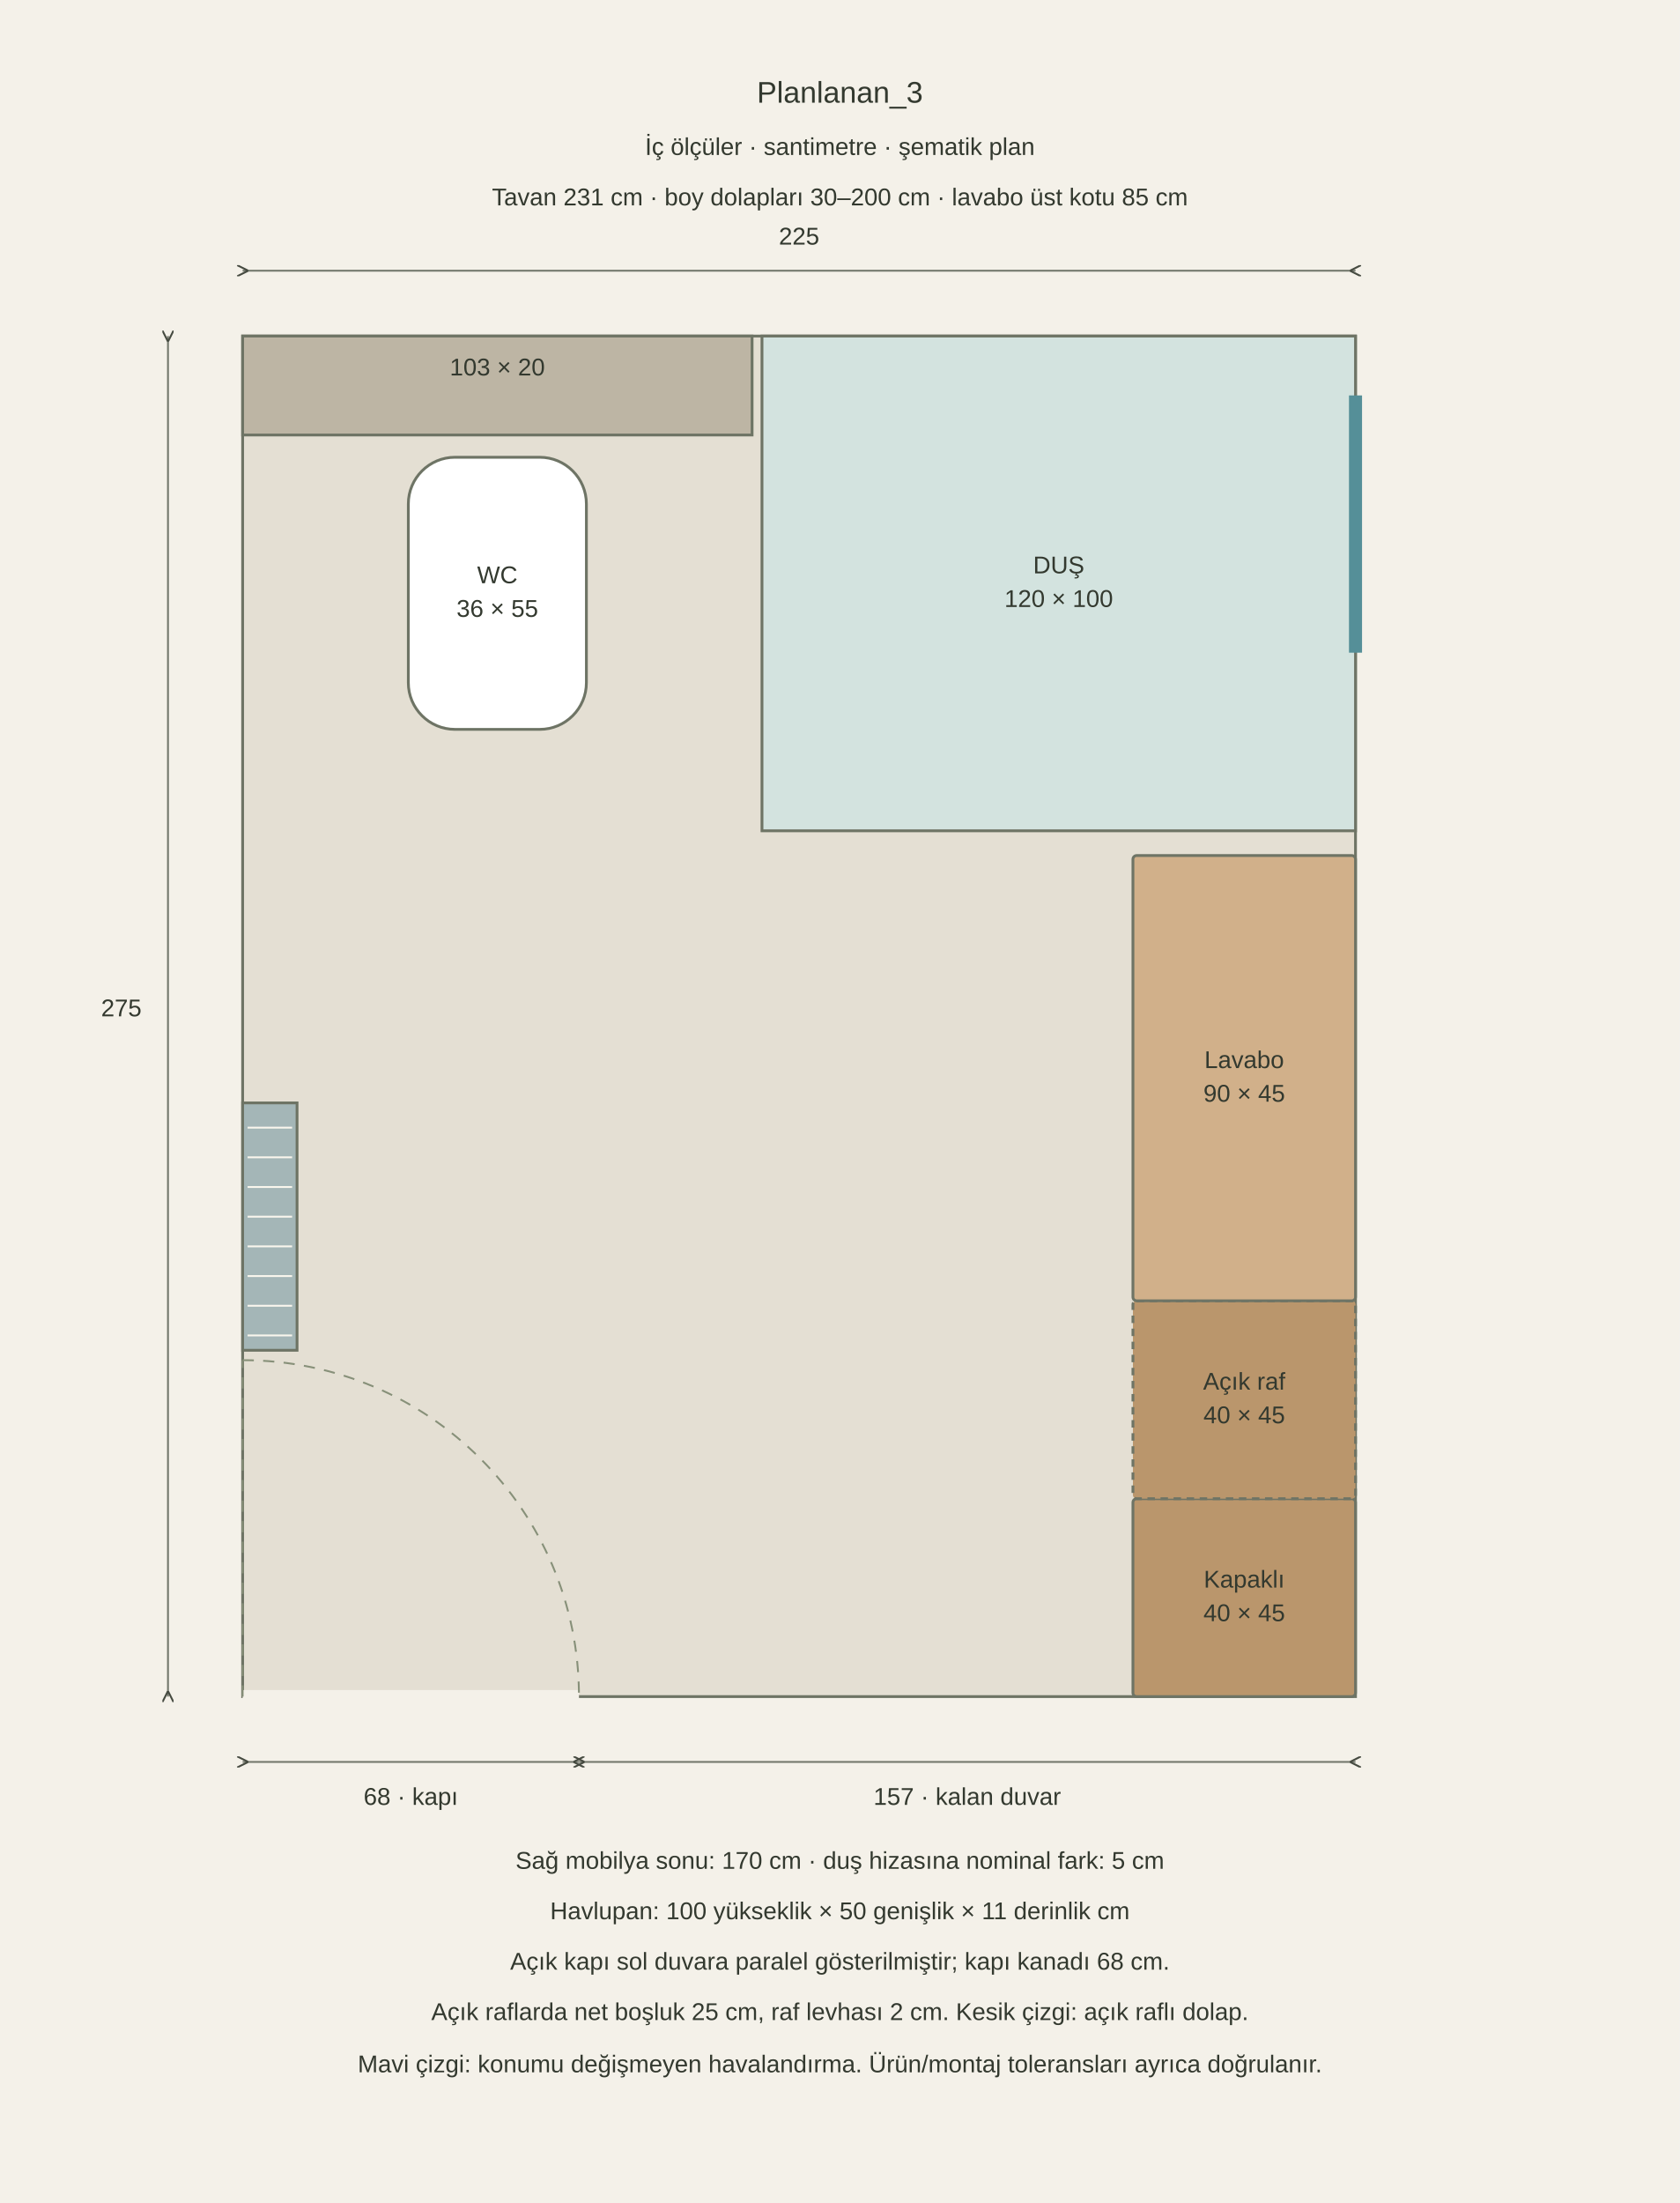
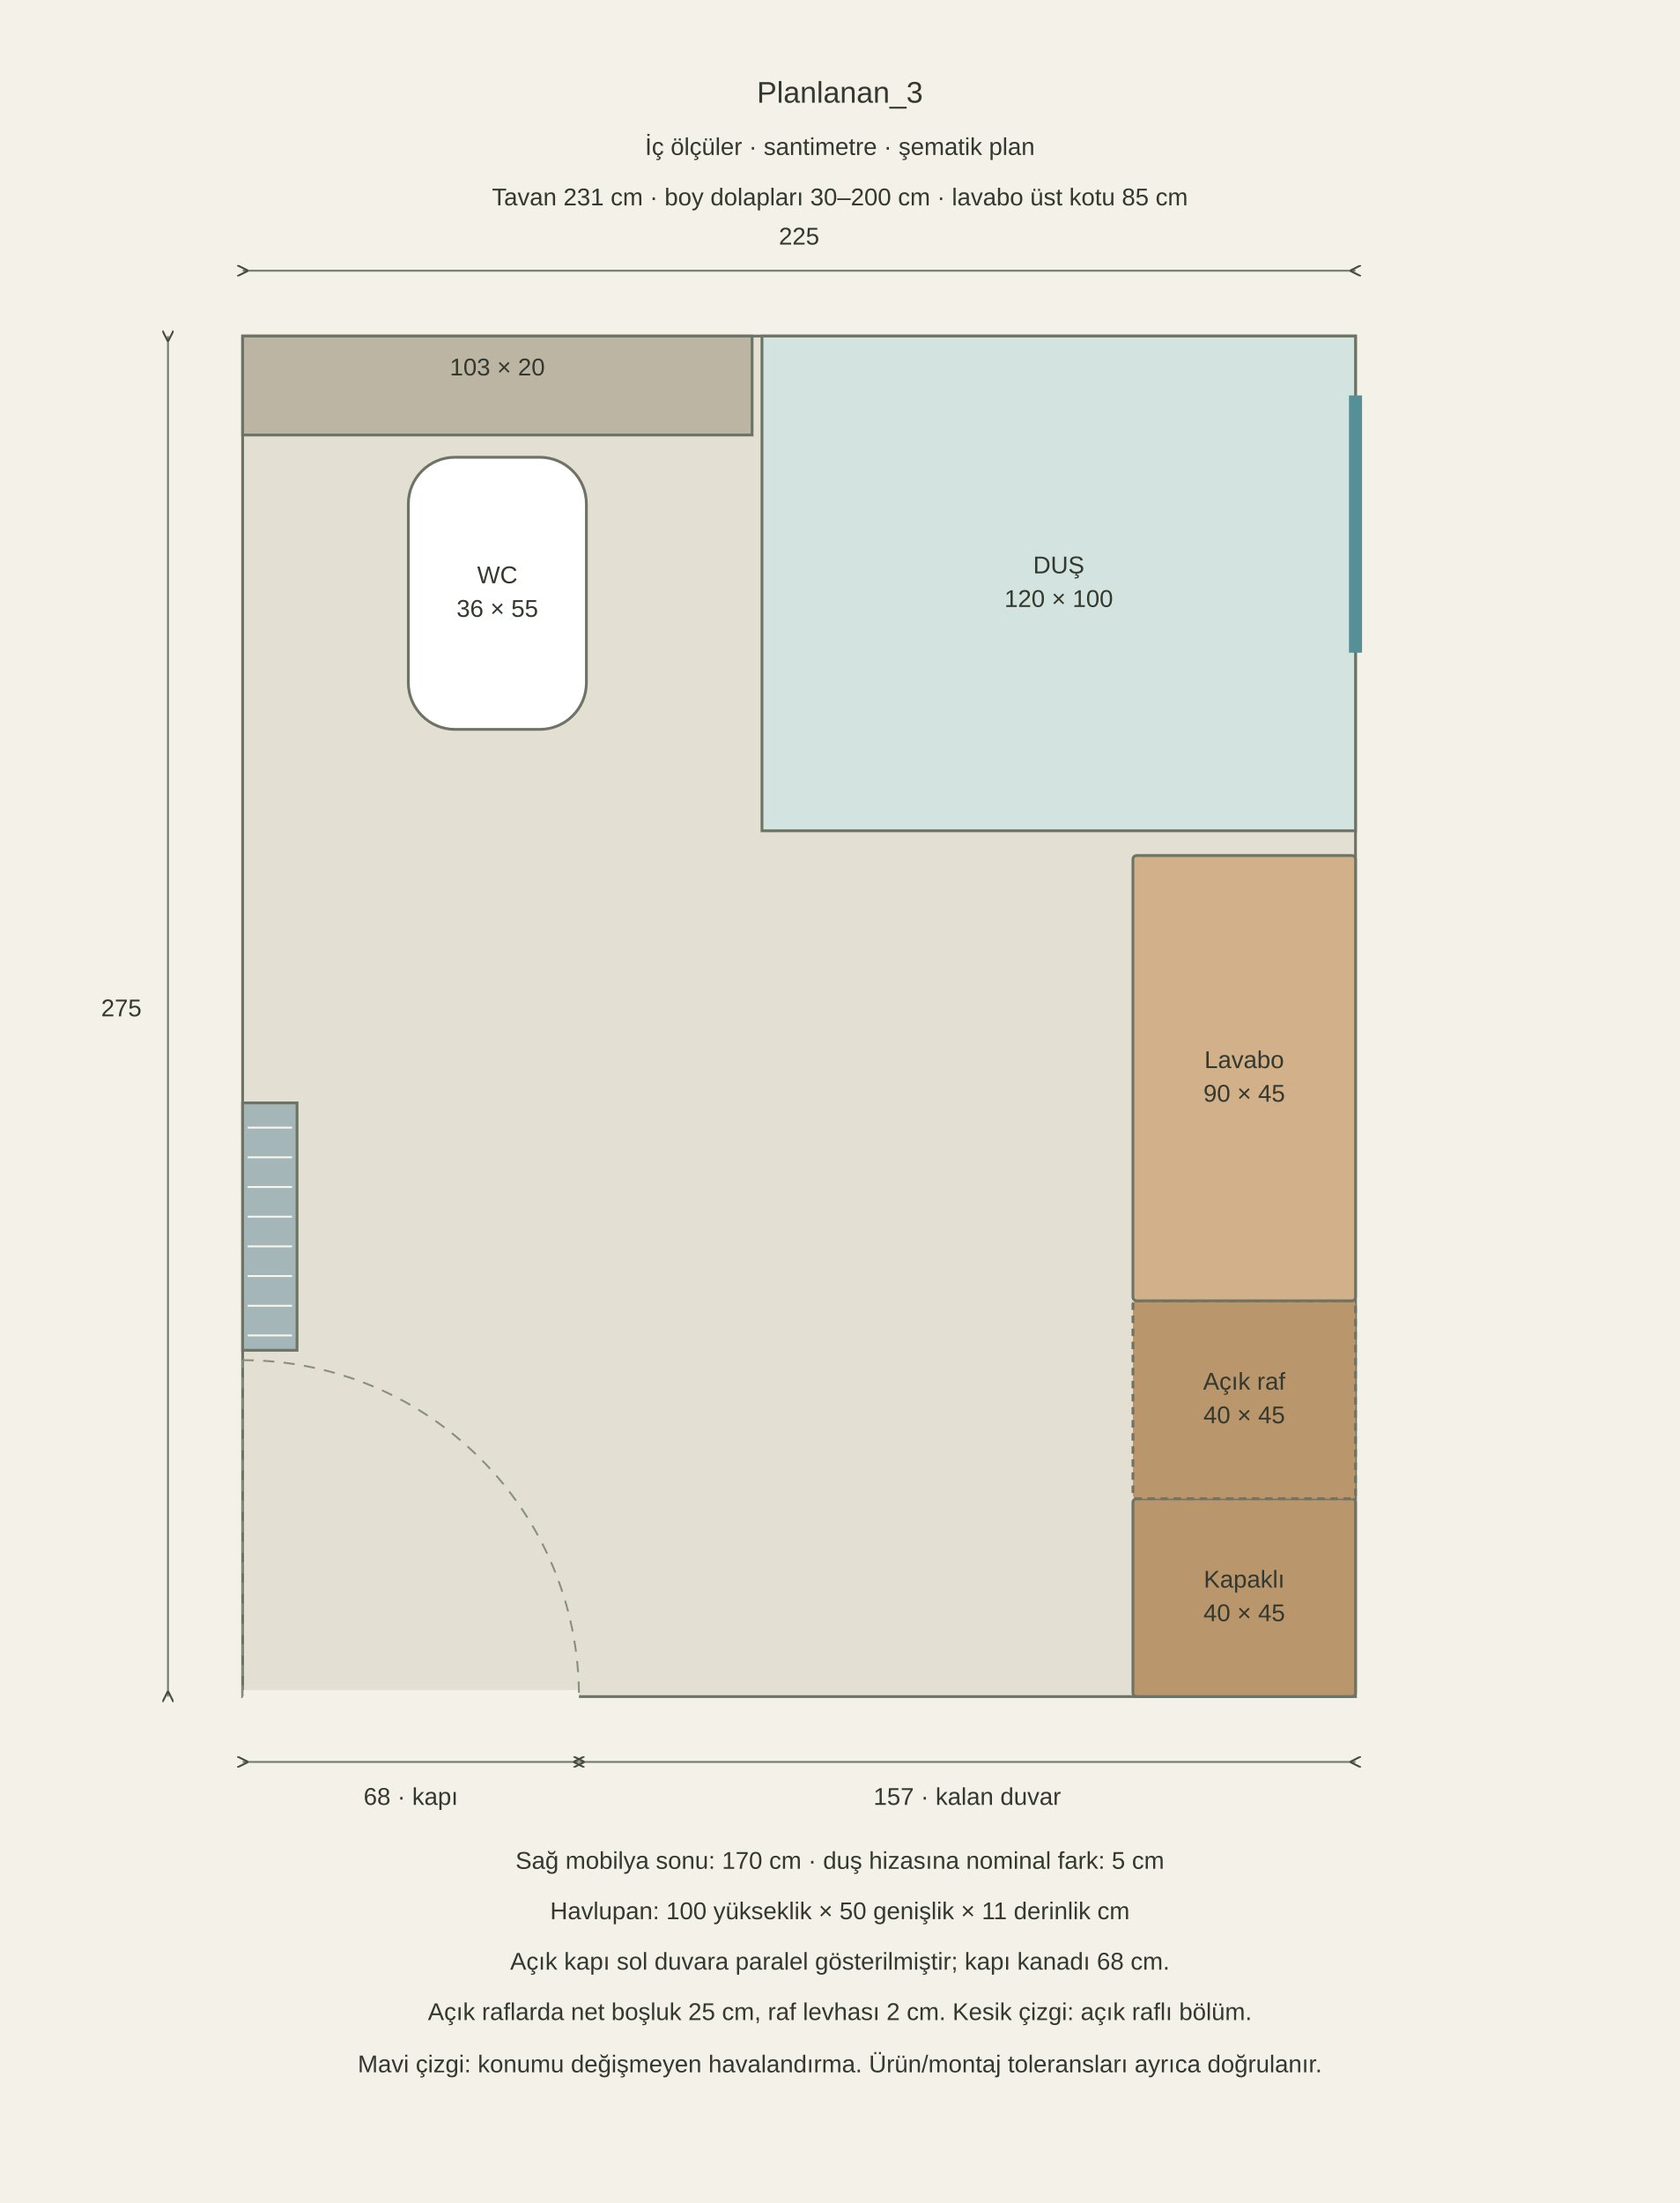
<svg xmlns="http://www.w3.org/2000/svg" width="900" height="1180" viewBox="0 0 900 1180">
  <defs>
    <marker id="arrow" markerWidth="6" markerHeight="6" refX="3" refY="3" orient="auto-start-reverse">
      <path d="M6 0L0 3L6 6" fill="none" stroke="#454a40" />
    </marker>
    <marker id="flow" markerWidth="6" markerHeight="6" refX="6" refY="3" orient="auto">
      <path d="M0 0L6 3L0 6" fill="#526943" />
    </marker>
  </defs>
  <style>text{font-family:Arial,sans-serif;fill:#33392f;font-size:16px}.small{font-size:13px}.dim{stroke:#74796d;stroke-width:1;marker-start:url(#arrow);marker-end:url(#arrow)}</style>
  <rect width="900" height="1180" fill="#f4f1e9" />
  <text x="450" y="55" text-anchor="middle" class="">Planlanan_3</text>
  <text x="450" y="83" text-anchor="middle" class="small">İç ölçüler · santimetre · şematik plan</text>
  <text x="450" y="110" text-anchor="middle" class="small">Tavan 231 cm · boy dolapları 30–200 cm · lavabo üst kotu 85 cm</text>
  <rect x="130.0" y="180.0" width="596.25" height="728.75" rx="0" fill="#e4dfd3" stroke="#6e7465" stroke-width="1.5" />
  <rect x="408.25" y="180.0" width="318.0" height="265.0" rx="0" fill="#d3e3df" stroke="#6e7465" stroke-width="1.5" />
  <text x="567.25" y="307.1" text-anchor="middle" class="small">DUŞ</text>
  <text x="567.25" y="325.1" text-anchor="middle" class="small">120 × 100</text>
  <rect x="130.0" y="180.0" width="272.95" height="53.0" rx="0" fill="#bdb5a4" stroke="#6e7465" stroke-width="1.5" />
  <text x="266.475" y="201.1" text-anchor="middle" class="small">103 × 20</text>
  <rect x="218.775" y="244.925" width="95.4" height="145.75" rx="25" fill="#fff" stroke="#6e7465" stroke-width="1.5" />
  <text x="266.475" y="312.4" text-anchor="middle" class="small">WC</text>
  <text x="266.475" y="330.4" text-anchor="middle" class="small">36 × 55</text>
  <rect x="607.0" y="802.75" width="119.25" height="106.0" rx="2" fill="#ba966c" stroke="#6e7465" stroke-width="1.5" />
  <text x="666.625" y="850.35" text-anchor="middle" class="small">Kapaklı</text>
  <text x="666.625" y="868.35" text-anchor="middle" class="small">40 × 45</text>
  <rect x="607.0" y="696.75" width="119.25" height="106.0" rx="2" fill="#ba966c" stroke="#6e7465" stroke-width="1.5" stroke-dasharray="4 3" />
  <text x="666.625" y="744.35" text-anchor="middle" class="small">Açık raf</text>
  <text x="666.625" y="762.35" text-anchor="middle" class="small">40 × 45</text>
  <rect x="607.0" y="458.25" width="119.25" height="238.5" rx="2" fill="#d1b08a" stroke="#6e7465" stroke-width="1.5" />
  <text x="666.625" y="572.1" text-anchor="middle" class="small">Lavabo</text>
  <text x="666.625" y="590.1" text-anchor="middle" class="small">90 × 45</text>
  <rect x="130.0" y="590.75" width="29.15" height="132.5" rx="0" fill="#a4b6b7" stroke="#6e7465" stroke-width="1.5" />
  <path d="M132.65,715.3H156.5" stroke="#f9f6ed" />
  <path d="M132.65,699.4H156.5" stroke="#f9f6ed" />
  <path d="M132.65,683.5H156.5" stroke="#f9f6ed" />
  <path d="M132.65,667.6H156.5" stroke="#f9f6ed" />
  <path d="M132.65,651.7H156.5" stroke="#f9f6ed" />
  <path d="M132.65,635.8H156.5" stroke="#f9f6ed" />
  <path d="M132.65,619.9H156.5" stroke="#f9f6ed" />
  <path d="M132.65,604.0H156.5" stroke="#f9f6ed" />
  <path d="M130.0,908.75H310.2" stroke="#f4f1e9" stroke-width="7" />
  <path d="M130.0,908.75V728.55 M130.0,728.55 A180.2,180.2 0 0 1 310.2,908.75" stroke="#879079" stroke-dasharray="6 5" fill="none" />
  <path d="M130.0,145.0L726.25,145.0" class="dim" />
  <text x="428.125" y="131.0" text-anchor="middle" class="small">225</text>
  <path d="M90.0,908.75L90.0,180.0" class="dim" />
  <text x="65.0" y="544.375" text-anchor="middle" class="small">275</text>
  <path d="M130.0,943.75L310.2,943.75" class="dim" />
  <text x="220.1" y="966.75" text-anchor="middle" class="small">68 · kapı</text>
  <path d="M310.2,943.75L726.25,943.75" class="dim" />
  <text x="518.225" y="966.75" text-anchor="middle" class="small">157 · kalan duvar</text>
  <path d="M726.25,349.6V211.8" stroke="#558f98" stroke-width="7" />
  <text x="450" y="1001" text-anchor="middle" class="small">Sağ mobilya sonu: 170 cm · duş hizasına nominal fark: 5 cm</text>
  <text x="450" y="1028" text-anchor="middle" class="small">Havlupan: 100 yükseklik × 50 genişlik × 11 derinlik cm</text>
  <text x="450" y="1055" text-anchor="middle" class="small">Açık kapı sol duvara paralel gösterilmiştir; kapı kanadı 68 cm.</text>
-   <text x="450" y="1082" text-anchor="middle" class="small">Açık raflarda net boşluk 25 cm, raf levhası 2 cm. Kesik çizgi: açık raflı dolap.</text>
+   <text x="450" y="1082" text-anchor="middle" class="small">Açık raflarda net boşluk 25 cm, raf levhası 2 cm. Kesik çizgi: açık raflı bölüm.</text>
  <text x="450" y="1110" text-anchor="middle" class="small">Mavi çizgi: konumu değişmeyen havalandırma. Ürün/montaj toleransları ayrıca doğrulanır.</text>
</svg>
